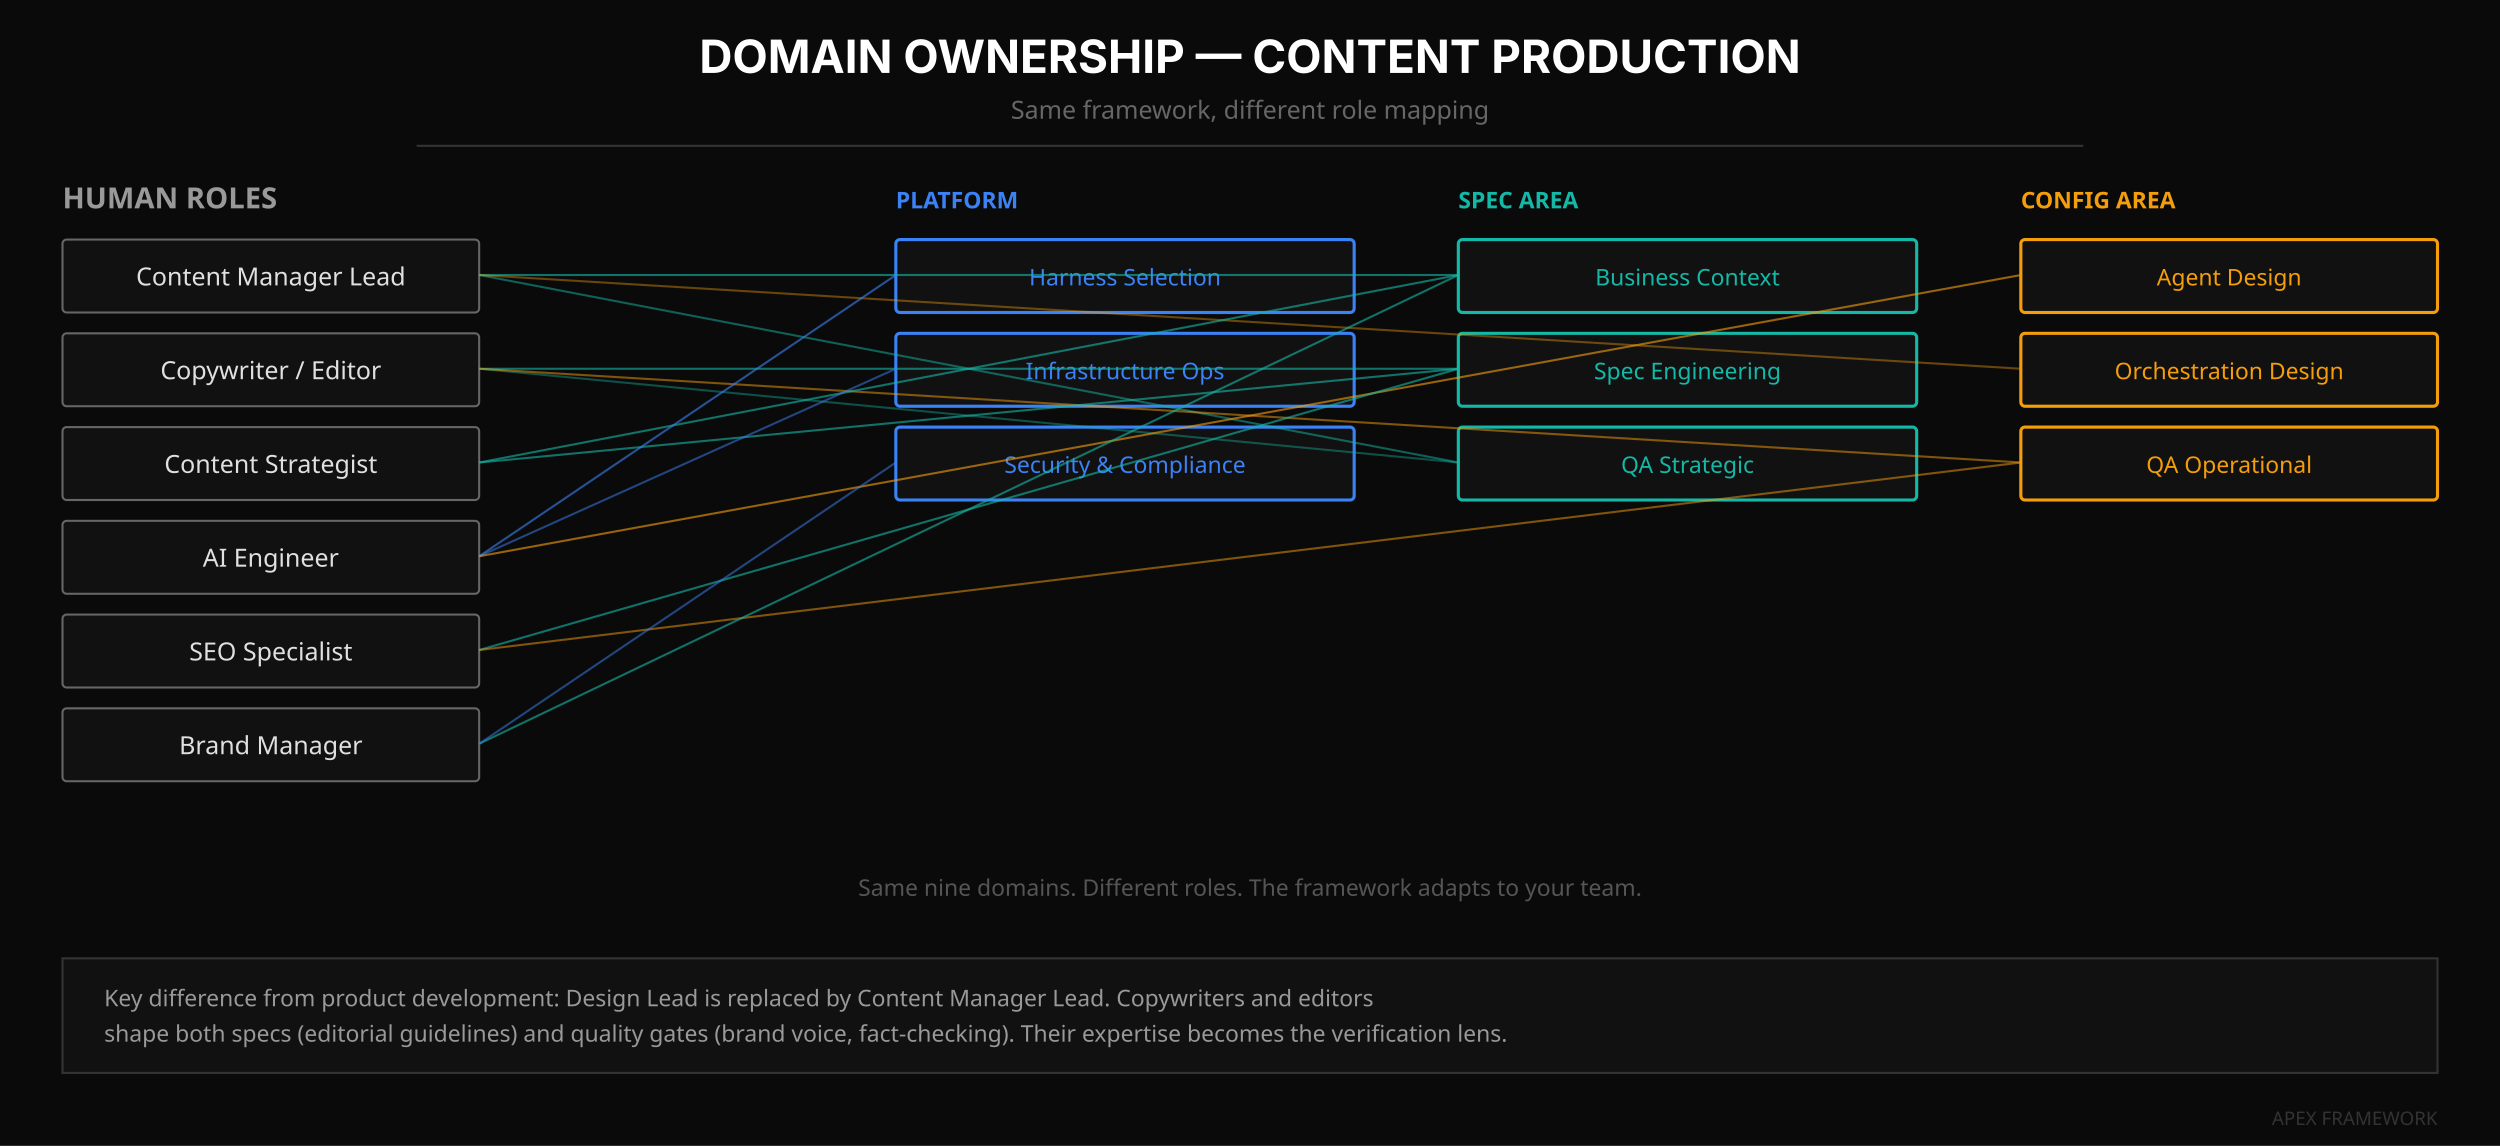
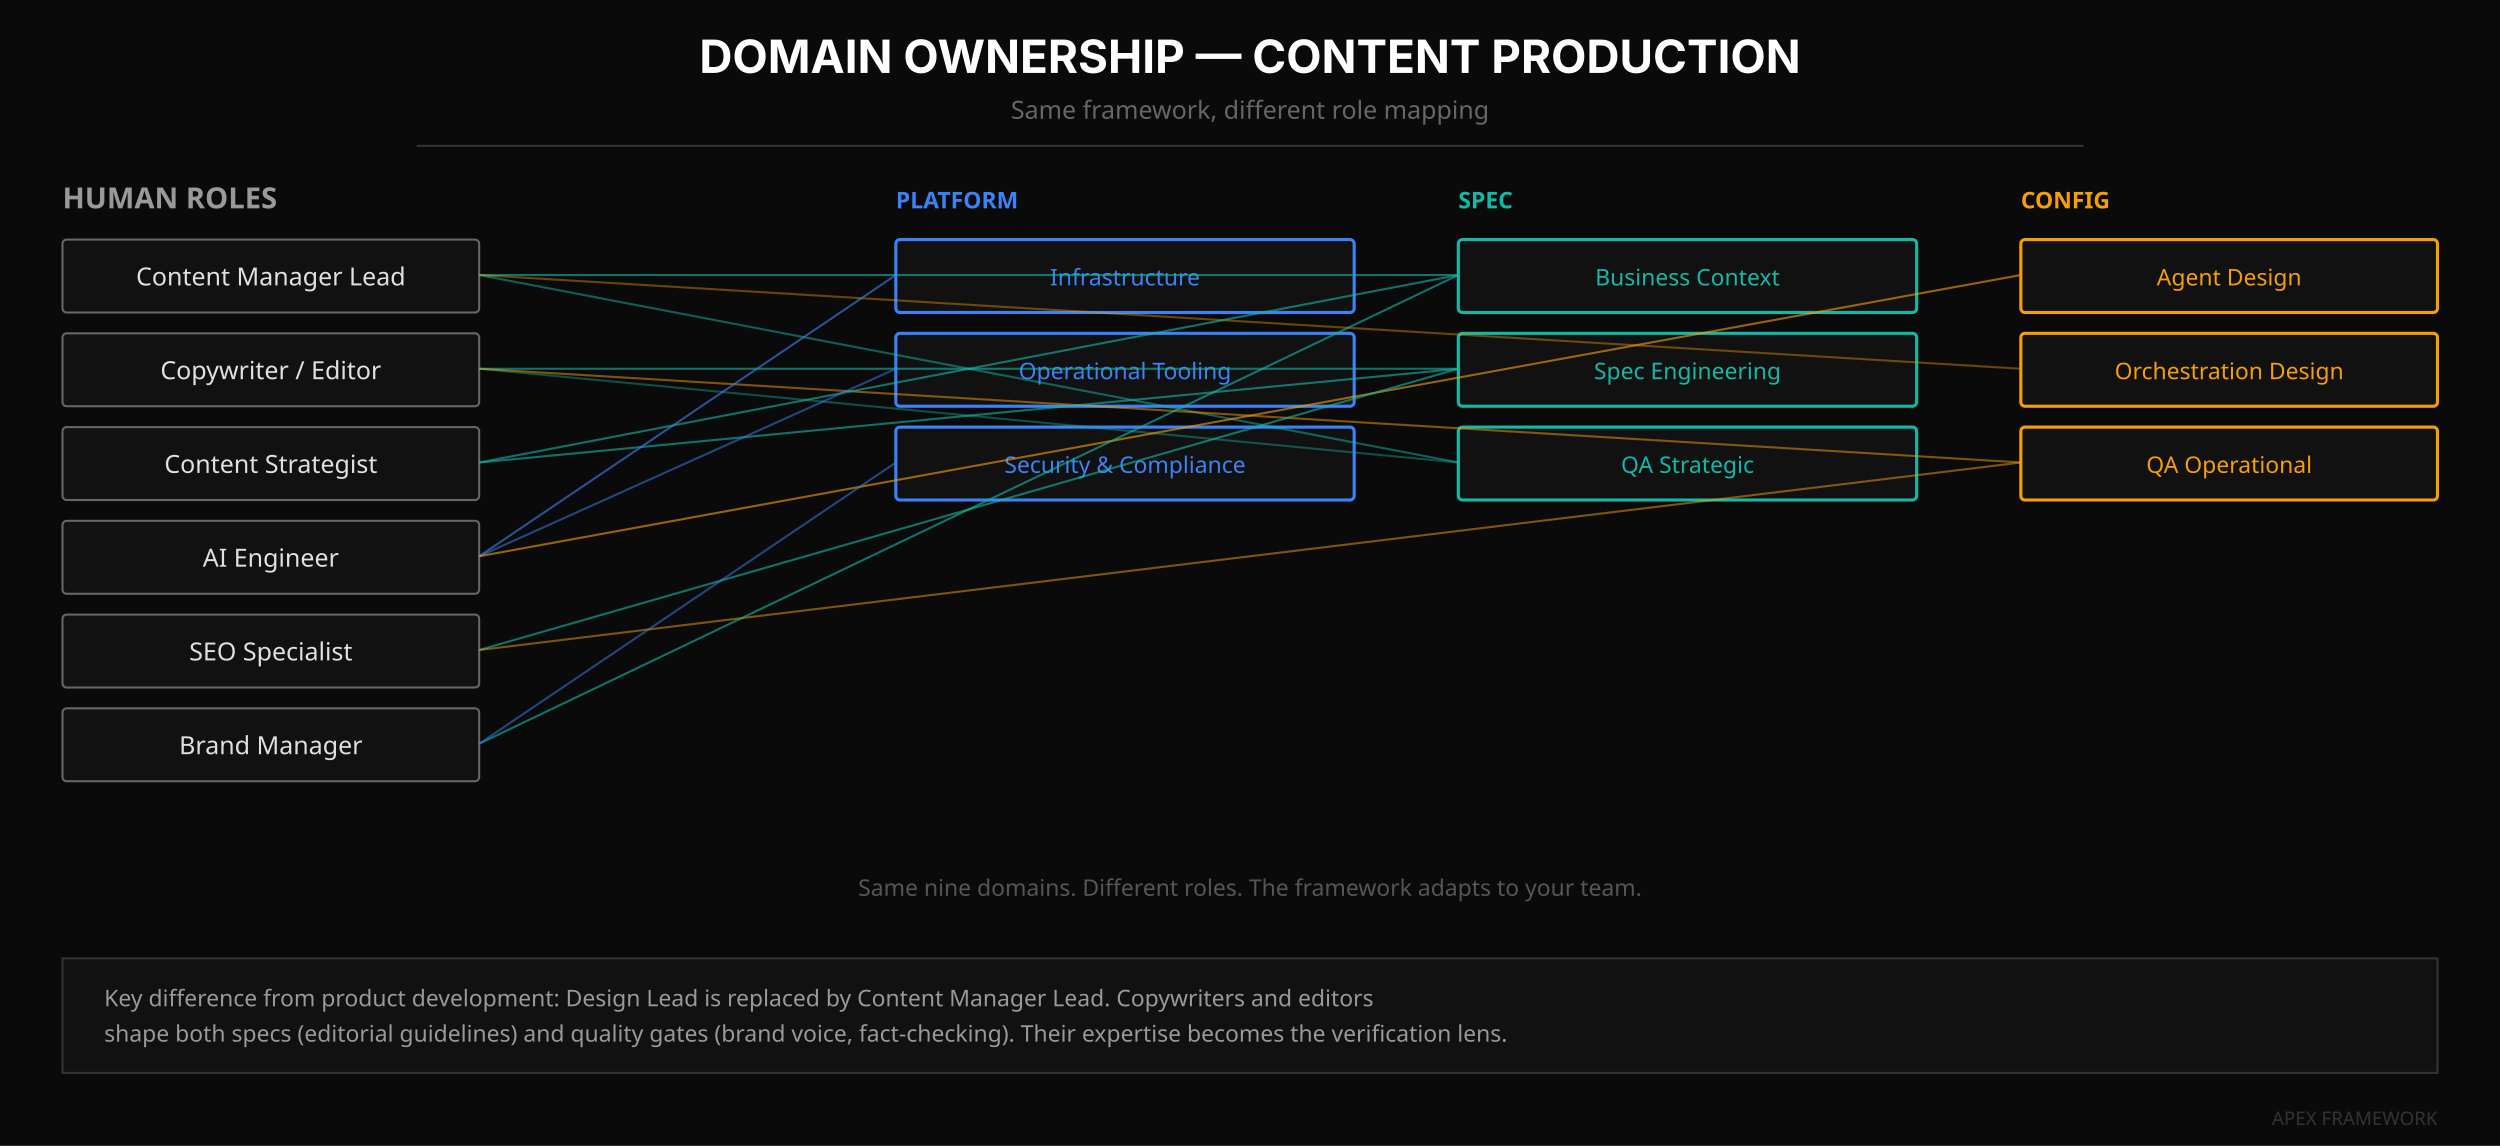
<svg xmlns="http://www.w3.org/2000/svg" viewBox="0 0 1200 550" width="1200" height="550">
  <rect width="1200" height="550" fill="#0a0a0a" />
  <text x="600" y="35" text-anchor="middle" font-family="system-ui, -apple-system, sans-serif" font-size="22" font-weight="700" fill="#ffffff">DOMAIN OWNERSHIP — CONTENT PRODUCTION</text>
  <text x="600" y="57" text-anchor="middle" font-family="system-ui, sans-serif" font-size="12" fill="#666">Same framework, different role mapping</text>
  <line x1="200" y1="70" x2="1000" y2="70" stroke="#333" stroke-width="1" />
  <text x="30" y="100" font-family="system-ui, sans-serif" font-size="14" font-weight="700" fill="#999">HUMAN ROLES</text>
  <rect x="30" y="115" width="200" height="35" fill="#111" stroke="#666" stroke-width="1" rx="2" />
  <text x="130" y="137" text-anchor="middle" font-family="system-ui, sans-serif" font-size="12" fill="#e0e0e0">Content Manager Lead</text>
  <rect x="30" y="160" width="200" height="35" fill="#111" stroke="#666" stroke-width="1" rx="2" />
  <text x="130" y="182" text-anchor="middle" font-family="system-ui, sans-serif" font-size="12" fill="#e0e0e0">Copywriter / Editor</text>
  <rect x="30" y="205" width="200" height="35" fill="#111" stroke="#666" stroke-width="1" rx="2" />
  <text x="130" y="227" text-anchor="middle" font-family="system-ui, sans-serif" font-size="12" fill="#e0e0e0">Content Strategist</text>
  <rect x="30" y="250" width="200" height="35" fill="#111" stroke="#666" stroke-width="1" rx="2" />
  <text x="130" y="272" text-anchor="middle" font-family="system-ui, sans-serif" font-size="12" fill="#e0e0e0">AI Engineer</text>
  <rect x="30" y="295" width="200" height="35" fill="#111" stroke="#666" stroke-width="1" rx="2" />
  <text x="130" y="317" text-anchor="middle" font-family="system-ui, sans-serif" font-size="12" fill="#e0e0e0">SEO Specialist</text>
  <rect x="30" y="340" width="200" height="35" fill="#111" stroke="#666" stroke-width="1" rx="2" />
  <text x="130" y="362" text-anchor="middle" font-family="system-ui, sans-serif" font-size="12" fill="#e0e0e0">Brand Manager</text>
  <text x="430" y="100" font-family="system-ui, sans-serif" font-size="11" font-weight="700" fill="#3b82f6">PLATFORM</text>
  <rect x="430" y="115" width="220" height="35" fill="#111" stroke="#3b82f6" stroke-width="1.5" rx="2" />
-   <text x="540" y="137" text-anchor="middle" font-family="system-ui, sans-serif" font-size="11" fill="#3b82f6">Harness Selection</text>
+   <text x="540" y="137" text-anchor="middle" font-family="system-ui, sans-serif" font-size="11" fill="#3b82f6">Infrastructure</text>
  <rect x="430" y="160" width="220" height="35" fill="#111" stroke="#3b82f6" stroke-width="1.5" rx="2" />
-   <text x="540" y="182" text-anchor="middle" font-family="system-ui, sans-serif" font-size="11" fill="#3b82f6">Infrastructure Ops</text>
+   <text x="540" y="182" text-anchor="middle" font-family="system-ui, sans-serif" font-size="11" fill="#3b82f6">Operational Tooling</text>
  <rect x="430" y="205" width="220" height="35" fill="#111" stroke="#3b82f6" stroke-width="1.5" rx="2" />
  <text x="540" y="227" text-anchor="middle" font-family="system-ui, sans-serif" font-size="11" fill="#3b82f6">Security &amp; Compliance</text>
-   <text x="700" y="100" font-family="system-ui, sans-serif" font-size="11" font-weight="700" fill="#14b8a6">SPEC AREA</text>
+   <text x="700" y="100" font-family="system-ui, sans-serif" font-size="11" font-weight="700" fill="#14b8a6">SPEC</text>
  <rect x="700" y="115" width="220" height="35" fill="#111" stroke="#14b8a6" stroke-width="1.5" rx="2" />
  <text x="810" y="137" text-anchor="middle" font-family="system-ui, sans-serif" font-size="11" fill="#14b8a6">Business Context</text>
  <rect x="700" y="160" width="220" height="35" fill="#111" stroke="#14b8a6" stroke-width="1.5" rx="2" />
  <text x="810" y="182" text-anchor="middle" font-family="system-ui, sans-serif" font-size="11" fill="#14b8a6">Spec Engineering</text>
  <rect x="700" y="205" width="220" height="35" fill="#111" stroke="#14b8a6" stroke-width="1.5" rx="2" />
  <text x="810" y="227" text-anchor="middle" font-family="system-ui, sans-serif" font-size="11" fill="#14b8a6">QA Strategic</text>
-   <text x="970" y="100" font-family="system-ui, sans-serif" font-size="11" font-weight="700" fill="#f59e0b">CONFIG AREA</text>
+   <text x="970" y="100" font-family="system-ui, sans-serif" font-size="11" font-weight="700" fill="#f59e0b">CONFIG</text>
  <rect x="970" y="115" width="200" height="35" fill="#111" stroke="#f59e0b" stroke-width="1.5" rx="2" />
  <text x="1070" y="137" text-anchor="middle" font-family="system-ui, sans-serif" font-size="11" fill="#f59e0b">Agent Design</text>
  <rect x="970" y="160" width="200" height="35" fill="#111" stroke="#f59e0b" stroke-width="1.5" rx="2" />
  <text x="1070" y="182" text-anchor="middle" font-family="system-ui, sans-serif" font-size="11" fill="#f59e0b">Orchestration Design</text>
  <rect x="970" y="205" width="200" height="35" fill="#111" stroke="#f59e0b" stroke-width="1.5" rx="2" />
  <text x="1070" y="227" text-anchor="middle" font-family="system-ui, sans-serif" font-size="11" fill="#f59e0b">QA Operational</text>
  <line x1="230" y1="132" x2="700" y2="132" stroke="#14b8a6" stroke-width="1" opacity="0.6" />
  <line x1="230" y1="132" x2="700" y2="222" stroke="#14b8a6" stroke-width="1" opacity="0.5" />
  <line x1="230" y1="132" x2="970" y2="177" stroke="#f59e0b" stroke-width="1" opacity="0.4" />
  <line x1="230" y1="177" x2="700" y2="177" stroke="#14b8a6" stroke-width="1" opacity="0.6" />
  <line x1="230" y1="177" x2="700" y2="222" stroke="#14b8a6" stroke-width="1" opacity="0.4" />
  <line x1="230" y1="177" x2="970" y2="222" stroke="#f59e0b" stroke-width="1" opacity="0.5" />
  <line x1="230" y1="222" x2="700" y2="132" stroke="#14b8a6" stroke-width="1" opacity="0.6" />
  <line x1="230" y1="222" x2="700" y2="177" stroke="#14b8a6" stroke-width="1" opacity="0.6" />
  <line x1="230" y1="267" x2="430" y2="132" stroke="#3b82f6" stroke-width="1" opacity="0.6" />
  <line x1="230" y1="267" x2="430" y2="177" stroke="#3b82f6" stroke-width="1" opacity="0.5" />
  <line x1="230" y1="267" x2="970" y2="132" stroke="#f59e0b" stroke-width="1" opacity="0.6" />
  <line x1="230" y1="312" x2="700" y2="177" stroke="#14b8a6" stroke-width="1" opacity="0.6" />
  <line x1="230" y1="312" x2="970" y2="222" stroke="#f59e0b" stroke-width="1" opacity="0.5" />
  <line x1="230" y1="357" x2="700" y2="132" stroke="#14b8a6" stroke-width="1" opacity="0.6" />
  <line x1="230" y1="357" x2="430" y2="222" stroke="#3b82f6" stroke-width="1" opacity="0.5" />
  <text x="600" y="430" text-anchor="middle" font-family="system-ui, sans-serif" font-size="11" fill="#555">Same nine domains. Different roles. The framework adapts to your team.</text>
  <rect x="30" y="460" width="1140" height="55" fill="#111" stroke="#333" stroke-width="1" />
  <text x="50" y="483" font-family="system-ui, sans-serif" font-size="11" fill="#999">Key difference from product development: Design Lead is replaced by Content Manager Lead. Copywriters and editors</text>
  <text x="50" y="500" font-family="system-ui, sans-serif" font-size="11" fill="#999">shape both specs (editorial guidelines) and quality gates (brand voice, fact-checking). Their expertise becomes the verification lens.</text>
  <text x="1170" y="540" text-anchor="end" font-family="system-ui, sans-serif" font-size="9" fill="#333">APEX FRAMEWORK</text>
</svg>
